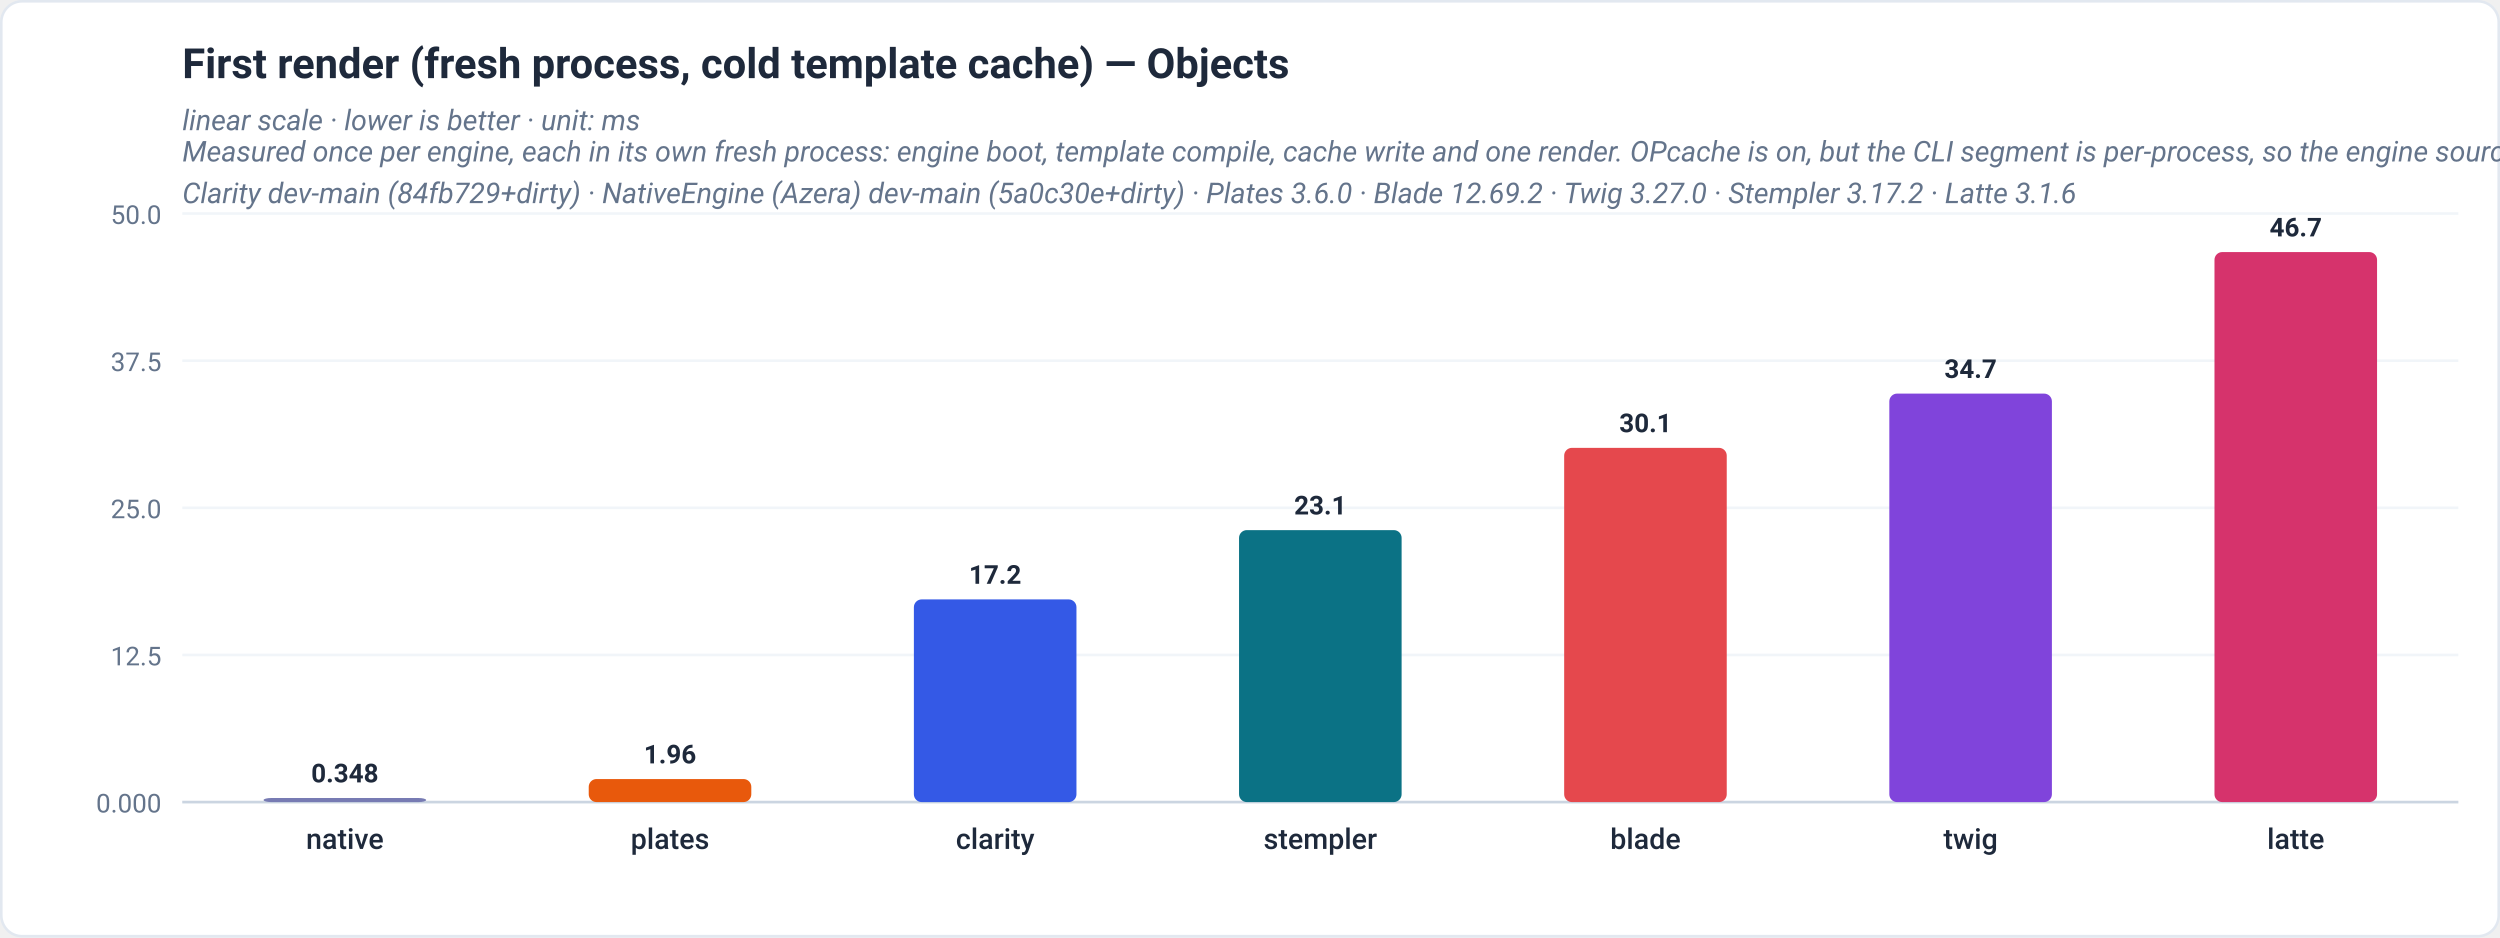
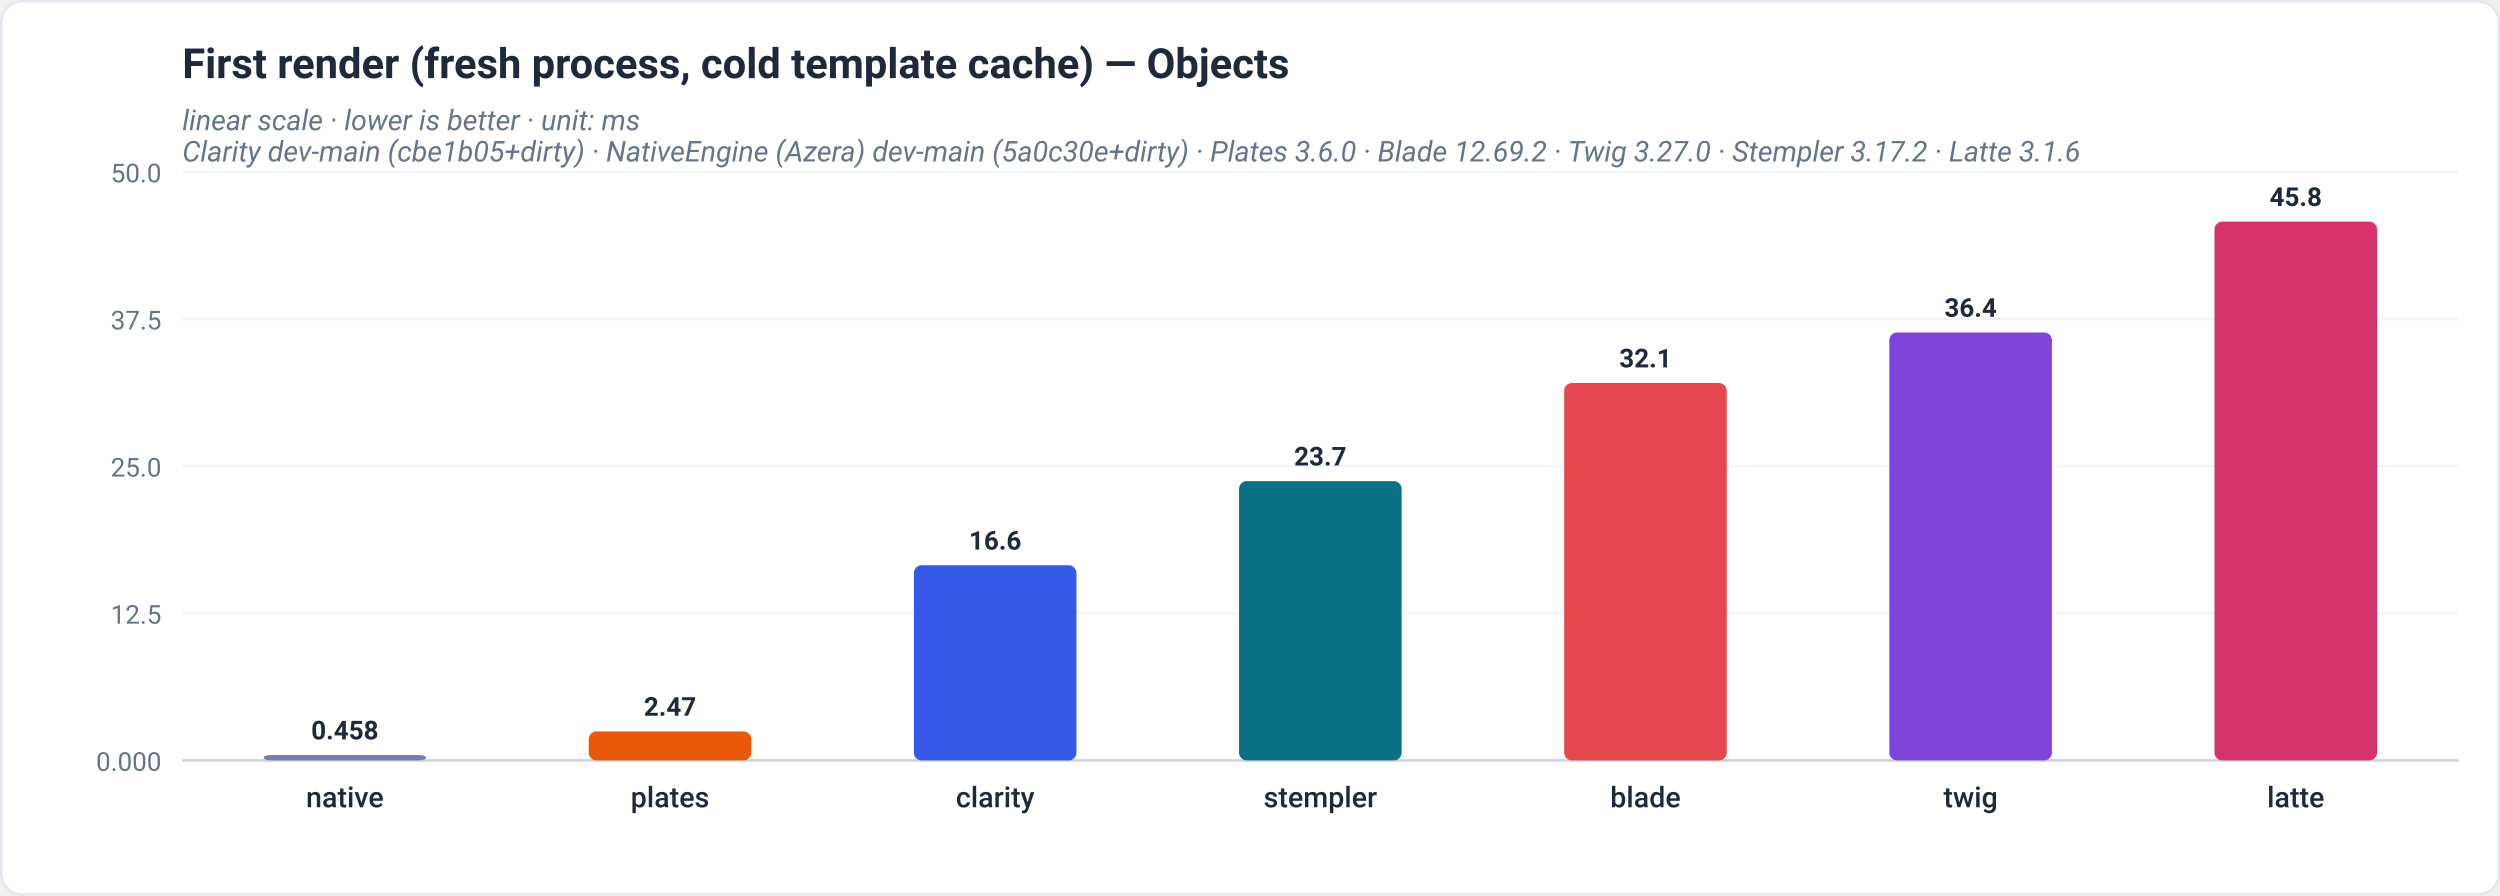
- <svg xmlns="http://www.w3.org/2000/svg" viewBox="0 0 960 360" width="960" height="360" role="img" font-family="-apple-system,BlinkMacSystemFont,'Segoe UI',Roboto,Helvetica,Arial,sans-serif">
-   <rect x="0.5" y="0.5" width="959" height="359" rx="8" fill="#ffffff" stroke="#e2e8f0" />
+ <svg xmlns="http://www.w3.org/2000/svg" viewBox="0 0 960 344" width="960" height="344" role="img" font-family="-apple-system,BlinkMacSystemFont,'Segoe UI',Roboto,Helvetica,Arial,sans-serif">
+   <rect x="0.5" y="0.5" width="959" height="343" rx="8" fill="#ffffff" stroke="#e2e8f0" />
  <text x="70" y="30" font-family="-apple-system,BlinkMacSystemFont,'Segoe UI',Roboto,Helvetica,Arial,sans-serif" font-size="16" font-weight="700" fill="#1e293b" text-anchor="start">First render (fresh process, cold template cache) — Objects</text>
  <text x="70" y="50" font-family="-apple-system,BlinkMacSystemFont,'Segoe UI',Roboto,Helvetica,Arial,sans-serif" font-size="11" font-weight="400" fill="#64748b" text-anchor="start" font-style="italic">linear scale · lower is better · unit: ms</text>
-   <text x="70" y="62" font-family="-apple-system,BlinkMacSystemFont,'Segoe UI',Roboto,Helvetica,Arial,sans-serif" font-size="11" font-weight="400" fill="#64748b" text-anchor="start" font-style="italic">Measured once per engine, each in its own fresh process: engine boot, template compile, cache write and one render. OPcache is on, but the CLI segment is per-process, so the engine source is compiled in that process; the TEMPLATE cache is cold</text>
-   <text x="70" y="78" font-family="-apple-system,BlinkMacSystemFont,'Segoe UI',Roboto,Helvetica,Arial,sans-serif" font-size="11" font-weight="400" fill="#64748b" text-anchor="start" font-style="italic">Clarity dev-main (84fb729+dirty) · NativeEngine (Azera) dev-main (5a0c30e+dirty) · Plates 3.6.0 · Blade 12.69.2 · Twig 3.27.0 · Stempler 3.17.2 · Latte 3.1.6</text>
-   <line x1="70" y1="308" x2="944" y2="308" stroke="#f1f5f9" stroke-width="1" />
-   <text x="62" y="312" font-family="-apple-system,BlinkMacSystemFont,'Segoe UI',Roboto,Helvetica,Arial,sans-serif" font-size="10" font-weight="400" fill="#64748b" text-anchor="end">0.000</text>
-   <line x1="70" y1="251.5" x2="944" y2="251.5" stroke="#f1f5f9" stroke-width="1" />
-   <text x="62" y="255.5" font-family="-apple-system,BlinkMacSystemFont,'Segoe UI',Roboto,Helvetica,Arial,sans-serif" font-size="10" font-weight="400" fill="#64748b" text-anchor="end">12.5</text>
-   <line x1="70" y1="195" x2="944" y2="195" stroke="#f1f5f9" stroke-width="1" />
-   <text x="62" y="199" font-family="-apple-system,BlinkMacSystemFont,'Segoe UI',Roboto,Helvetica,Arial,sans-serif" font-size="10" font-weight="400" fill="#64748b" text-anchor="end">25.0</text>
-   <line x1="70" y1="138.5" x2="944" y2="138.5" stroke="#f1f5f9" stroke-width="1" />
-   <text x="62" y="142.5" font-family="-apple-system,BlinkMacSystemFont,'Segoe UI',Roboto,Helvetica,Arial,sans-serif" font-size="10" font-weight="400" fill="#64748b" text-anchor="end">37.5</text>
-   <line x1="70" y1="82" x2="944" y2="82" stroke="#f1f5f9" stroke-width="1" />
-   <text x="62" y="86" font-family="-apple-system,BlinkMacSystemFont,'Segoe UI',Roboto,Helvetica,Arial,sans-serif" font-size="10" font-weight="400" fill="#64748b" text-anchor="end">50.0</text>
-   <line x1="70" y1="308" x2="944" y2="308" stroke="#cbd5e1" stroke-width="1" />
-   <rect x="101.21" y="306.43" width="62.43" height="1.57" rx="3" fill="#777bb3" />
-   <text x="132.43" y="300.43" font-family="-apple-system,BlinkMacSystemFont,'Segoe UI',Roboto,Helvetica,Arial,sans-serif" font-size="10" font-weight="600" fill="#1e293b" text-anchor="middle">0.348</text>
-   <text x="132.43" y="326" font-family="-apple-system,BlinkMacSystemFont,'Segoe UI',Roboto,Helvetica,Arial,sans-serif" font-size="11" font-weight="500" fill="#1e293b" text-anchor="middle">native</text>
-   <rect x="226.07" y="299.15" width="62.43" height="8.85" rx="3" fill="#e8590c" />
-   <text x="257.29" y="293.15" font-family="-apple-system,BlinkMacSystemFont,'Segoe UI',Roboto,Helvetica,Arial,sans-serif" font-size="10" font-weight="600" fill="#1e293b" text-anchor="middle">1.96</text>
-   <text x="257.29" y="326" font-family="-apple-system,BlinkMacSystemFont,'Segoe UI',Roboto,Helvetica,Arial,sans-serif" font-size="11" font-weight="500" fill="#1e293b" text-anchor="middle">plates</text>
-   <rect x="350.93" y="230.17" width="62.43" height="77.83" rx="3" fill="#3459e6" />
-   <text x="382.14" y="224.17" font-family="-apple-system,BlinkMacSystemFont,'Segoe UI',Roboto,Helvetica,Arial,sans-serif" font-size="10" font-weight="600" fill="#1e293b" text-anchor="middle">17.2</text>
-   <text x="382.14" y="326" font-family="-apple-system,BlinkMacSystemFont,'Segoe UI',Roboto,Helvetica,Arial,sans-serif" font-size="11" font-weight="500" fill="#1e293b" text-anchor="middle">clarity</text>
-   <rect x="475.79" y="203.56" width="62.43" height="104.44" rx="3" fill="#0b7285" />
-   <text x="507" y="197.56" font-family="-apple-system,BlinkMacSystemFont,'Segoe UI',Roboto,Helvetica,Arial,sans-serif" font-size="10" font-weight="600" fill="#1e293b" text-anchor="middle">23.1</text>
-   <text x="507" y="326" font-family="-apple-system,BlinkMacSystemFont,'Segoe UI',Roboto,Helvetica,Arial,sans-serif" font-size="11" font-weight="500" fill="#1e293b" text-anchor="middle">stempler</text>
-   <rect x="600.64" y="171.97" width="62.43" height="136.03" rx="3" fill="#e5484d" />
-   <text x="631.86" y="165.97" font-family="-apple-system,BlinkMacSystemFont,'Segoe UI',Roboto,Helvetica,Arial,sans-serif" font-size="10" font-weight="600" fill="#1e293b" text-anchor="middle">30.1</text>
-   <text x="631.86" y="326" font-family="-apple-system,BlinkMacSystemFont,'Segoe UI',Roboto,Helvetica,Arial,sans-serif" font-size="11" font-weight="500" fill="#1e293b" text-anchor="middle">blade</text>
-   <rect x="725.5" y="151.14" width="62.43" height="156.86" rx="3" fill="#8044db" />
-   <text x="756.71" y="145.14" font-family="-apple-system,BlinkMacSystemFont,'Segoe UI',Roboto,Helvetica,Arial,sans-serif" font-size="10" font-weight="600" fill="#1e293b" text-anchor="middle">34.7</text>
-   <text x="756.71" y="326" font-family="-apple-system,BlinkMacSystemFont,'Segoe UI',Roboto,Helvetica,Arial,sans-serif" font-size="11" font-weight="500" fill="#1e293b" text-anchor="middle">twig</text>
-   <rect x="850.36" y="96.79" width="62.43" height="211.21" rx="3" fill="#d6336c" />
-   <text x="881.57" y="90.79" font-family="-apple-system,BlinkMacSystemFont,'Segoe UI',Roboto,Helvetica,Arial,sans-serif" font-size="10" font-weight="600" fill="#1e293b" text-anchor="middle">46.7</text>
-   <text x="881.57" y="326" font-family="-apple-system,BlinkMacSystemFont,'Segoe UI',Roboto,Helvetica,Arial,sans-serif" font-size="11" font-weight="500" fill="#1e293b" text-anchor="middle">latte</text>
+   <text x="70" y="62" font-family="-apple-system,BlinkMacSystemFont,'Segoe UI',Roboto,Helvetica,Arial,sans-serif" font-size="11" font-weight="400" fill="#64748b" text-anchor="start" font-style="italic">Clarity dev-main (cbe1b05+dirty) · NativeEngine (Azera) dev-main (5a0c30e+dirty) · Plates 3.6.0 · Blade 12.69.2 · Twig 3.27.0 · Stempler 3.17.2 · Latte 3.1.6</text>
+   <line x1="70" y1="292" x2="944" y2="292" stroke="#f1f5f9" stroke-width="1" />
+   <text x="62" y="296" font-family="-apple-system,BlinkMacSystemFont,'Segoe UI',Roboto,Helvetica,Arial,sans-serif" font-size="10" font-weight="400" fill="#64748b" text-anchor="end">0.000</text>
+   <line x1="70" y1="235.5" x2="944" y2="235.5" stroke="#f1f5f9" stroke-width="1" />
+   <text x="62" y="239.5" font-family="-apple-system,BlinkMacSystemFont,'Segoe UI',Roboto,Helvetica,Arial,sans-serif" font-size="10" font-weight="400" fill="#64748b" text-anchor="end">12.5</text>
+   <line x1="70" y1="179" x2="944" y2="179" stroke="#f1f5f9" stroke-width="1" />
+   <text x="62" y="183" font-family="-apple-system,BlinkMacSystemFont,'Segoe UI',Roboto,Helvetica,Arial,sans-serif" font-size="10" font-weight="400" fill="#64748b" text-anchor="end">25.0</text>
+   <line x1="70" y1="122.5" x2="944" y2="122.5" stroke="#f1f5f9" stroke-width="1" />
+   <text x="62" y="126.5" font-family="-apple-system,BlinkMacSystemFont,'Segoe UI',Roboto,Helvetica,Arial,sans-serif" font-size="10" font-weight="400" fill="#64748b" text-anchor="end">37.5</text>
+   <line x1="70" y1="66" x2="944" y2="66" stroke="#f1f5f9" stroke-width="1" />
+   <text x="62" y="70" font-family="-apple-system,BlinkMacSystemFont,'Segoe UI',Roboto,Helvetica,Arial,sans-serif" font-size="10" font-weight="400" fill="#64748b" text-anchor="end">50.0</text>
+   <line x1="70" y1="292" x2="944" y2="292" stroke="#cbd5e1" stroke-width="1" />
+   <rect x="101.21" y="289.93" width="62.43" height="2.07" rx="3" fill="#777bb3" />
+   <text x="132.43" y="283.93" font-family="-apple-system,BlinkMacSystemFont,'Segoe UI',Roboto,Helvetica,Arial,sans-serif" font-size="10" font-weight="600" fill="#1e293b" text-anchor="middle">0.458</text>
+   <text x="132.43" y="310" font-family="-apple-system,BlinkMacSystemFont,'Segoe UI',Roboto,Helvetica,Arial,sans-serif" font-size="11" font-weight="500" fill="#1e293b" text-anchor="middle">native</text>
+   <rect x="226.07" y="280.85" width="62.43" height="11.15" rx="3" fill="#e8590c" />
+   <text x="257.29" y="274.85" font-family="-apple-system,BlinkMacSystemFont,'Segoe UI',Roboto,Helvetica,Arial,sans-serif" font-size="10" font-weight="600" fill="#1e293b" text-anchor="middle">2.47</text>
+   <text x="257.29" y="310" font-family="-apple-system,BlinkMacSystemFont,'Segoe UI',Roboto,Helvetica,Arial,sans-serif" font-size="11" font-weight="500" fill="#1e293b" text-anchor="middle">plates</text>
+   <rect x="350.93" y="217.06" width="62.43" height="74.94" rx="3" fill="#3459e6" />
+   <text x="382.14" y="211.06" font-family="-apple-system,BlinkMacSystemFont,'Segoe UI',Roboto,Helvetica,Arial,sans-serif" font-size="10" font-weight="600" fill="#1e293b" text-anchor="middle">16.6</text>
+   <text x="382.14" y="310" font-family="-apple-system,BlinkMacSystemFont,'Segoe UI',Roboto,Helvetica,Arial,sans-serif" font-size="11" font-weight="500" fill="#1e293b" text-anchor="middle">clarity</text>
+   <rect x="475.79" y="184.75" width="62.43" height="107.25" rx="3" fill="#0b7285" />
+   <text x="507" y="178.75" font-family="-apple-system,BlinkMacSystemFont,'Segoe UI',Roboto,Helvetica,Arial,sans-serif" font-size="10" font-weight="600" fill="#1e293b" text-anchor="middle">23.7</text>
+   <text x="507" y="310" font-family="-apple-system,BlinkMacSystemFont,'Segoe UI',Roboto,Helvetica,Arial,sans-serif" font-size="11" font-weight="500" fill="#1e293b" text-anchor="middle">stempler</text>
+   <rect x="600.64" y="147.08" width="62.43" height="144.92" rx="3" fill="#e5484d" />
+   <text x="631.86" y="141.08" font-family="-apple-system,BlinkMacSystemFont,'Segoe UI',Roboto,Helvetica,Arial,sans-serif" font-size="10" font-weight="600" fill="#1e293b" text-anchor="middle">32.1</text>
+   <text x="631.86" y="310" font-family="-apple-system,BlinkMacSystemFont,'Segoe UI',Roboto,Helvetica,Arial,sans-serif" font-size="11" font-weight="500" fill="#1e293b" text-anchor="middle">blade</text>
+   <rect x="725.5" y="127.66" width="62.43" height="164.34" rx="3" fill="#8044db" />
+   <text x="756.71" y="121.66" font-family="-apple-system,BlinkMacSystemFont,'Segoe UI',Roboto,Helvetica,Arial,sans-serif" font-size="10" font-weight="600" fill="#1e293b" text-anchor="middle">36.4</text>
+   <text x="756.71" y="310" font-family="-apple-system,BlinkMacSystemFont,'Segoe UI',Roboto,Helvetica,Arial,sans-serif" font-size="11" font-weight="500" fill="#1e293b" text-anchor="middle">twig</text>
+   <rect x="850.36" y="85.1" width="62.43" height="206.9" rx="3" fill="#d6336c" />
+   <text x="881.57" y="79.1" font-family="-apple-system,BlinkMacSystemFont,'Segoe UI',Roboto,Helvetica,Arial,sans-serif" font-size="10" font-weight="600" fill="#1e293b" text-anchor="middle">45.8</text>
+   <text x="881.57" y="310" font-family="-apple-system,BlinkMacSystemFont,'Segoe UI',Roboto,Helvetica,Arial,sans-serif" font-size="11" font-weight="500" fill="#1e293b" text-anchor="middle">latte</text>
</svg>
